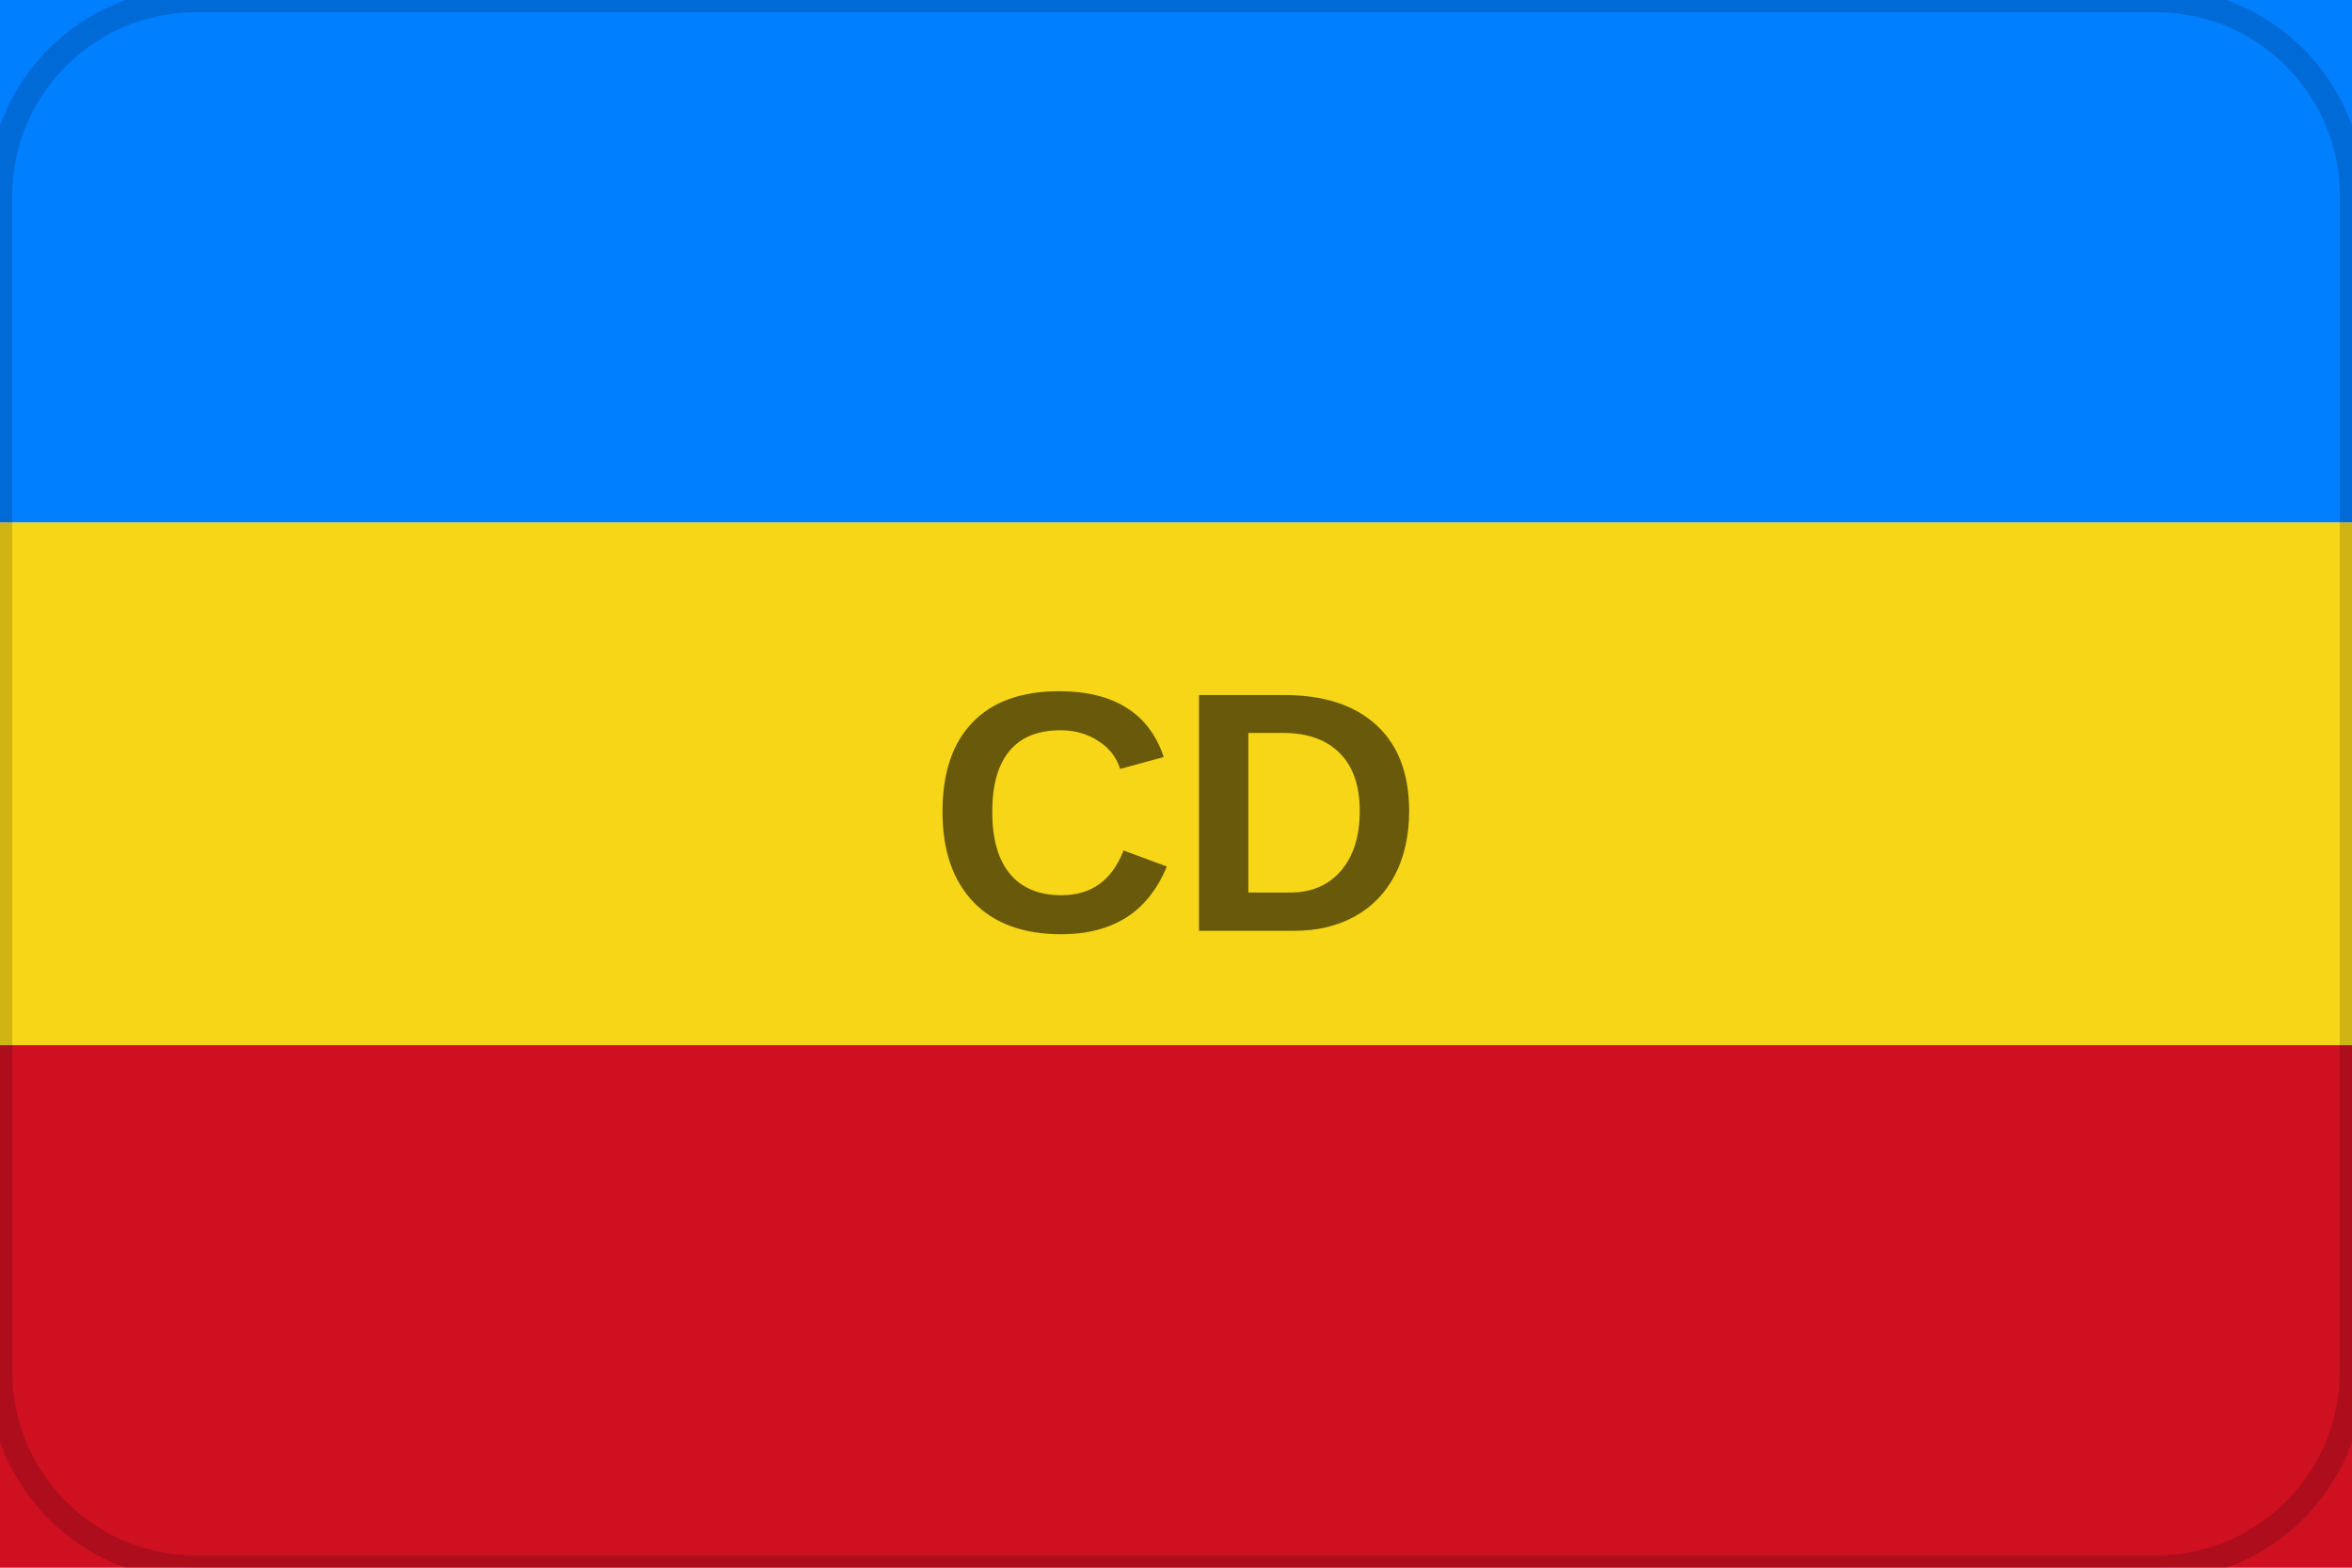
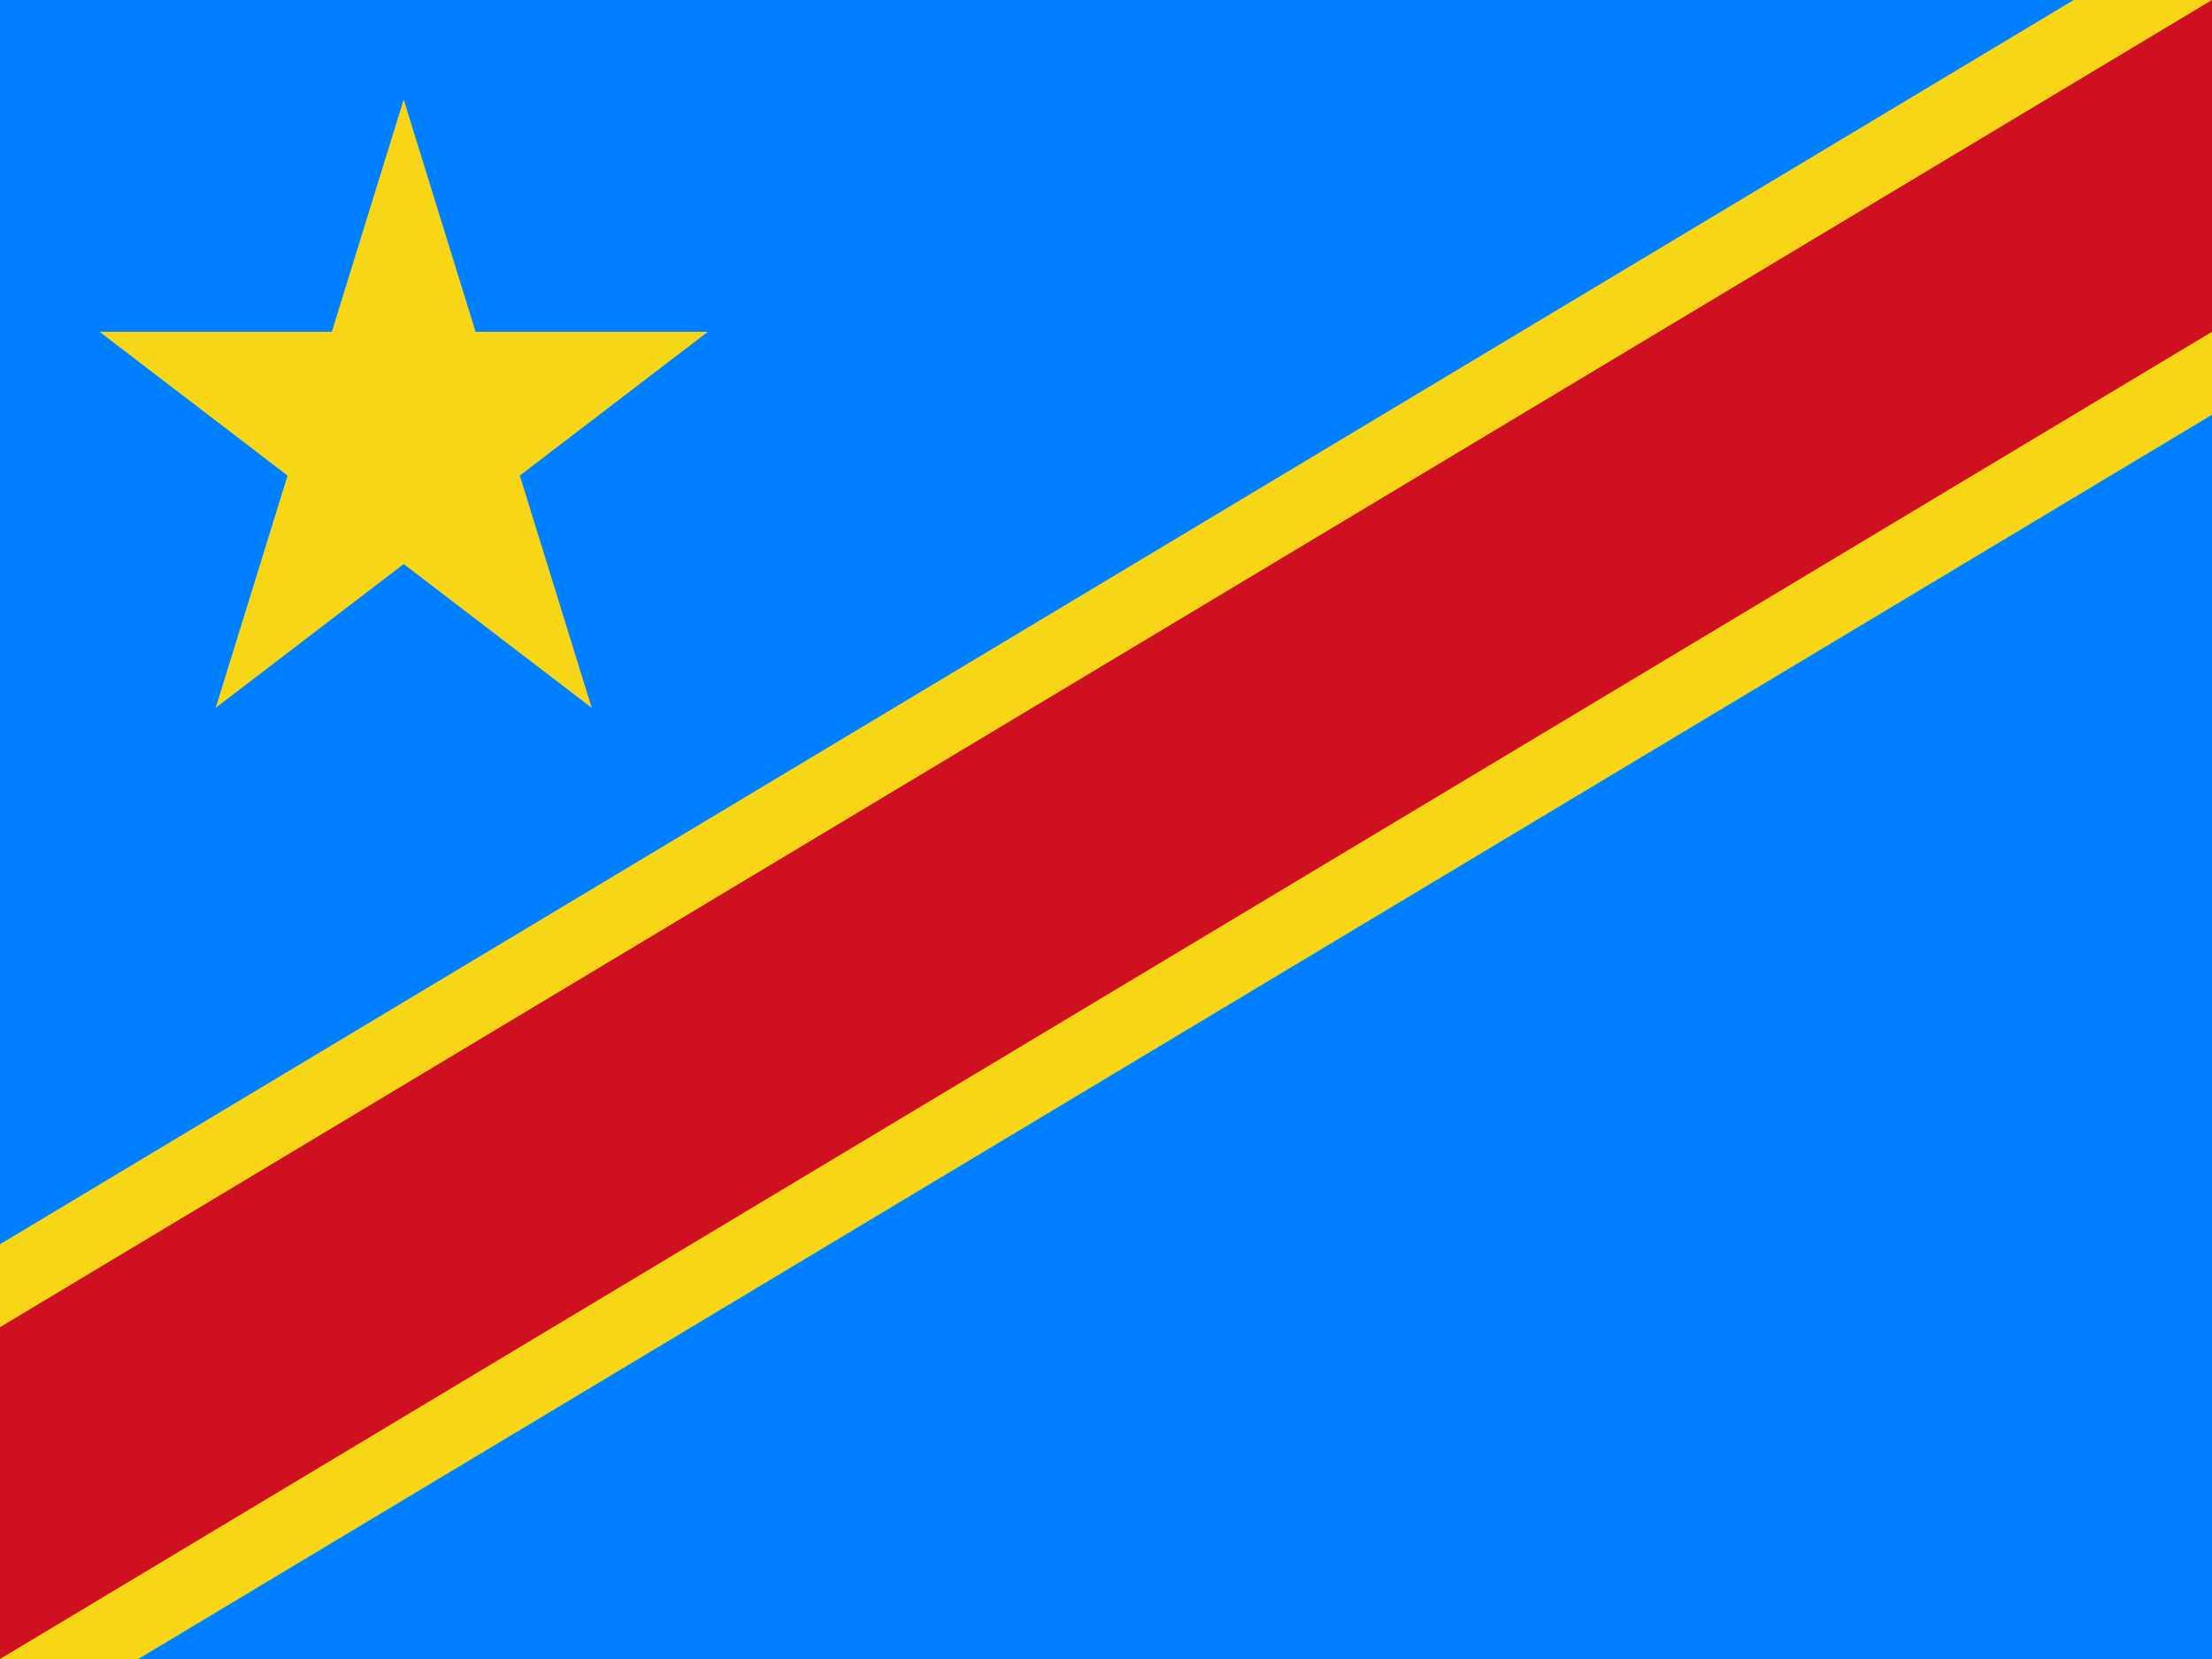
- <svg xmlns="http://www.w3.org/2000/svg" width="96" height="64" viewBox="0 0 96 64">
-   <rect width="96" height="64" rx="8" fill="#f8fafc" />
-   <rect y="0" width="96" height="21.333" fill="#007fff" />
-   <rect y="21.333" width="96" height="21.333" fill="#f7d618" />
-   <rect y="42.667" width="96" height="21.333" fill="#ce1021" />
-   <rect width="96" height="64" rx="8" fill="none" stroke="rgba(0,0,0,.16)" />
-   <text x="48" y="38" text-anchor="middle" font-family="Arial, sans-serif" font-size="14" font-weight="700" fill="rgba(0,0,0,.58)">CD</text>
+ <svg xmlns="http://www.w3.org/2000/svg" width="800" height="600">
+   <path style="fill:#007fff" d="M0 0h800v600H0z" />
+   <path d="M36 120h84l26-84 26 84h84l-68 52 26 84-68-52-68 52 26-84-68-52zM750 0 0 450v150h50l750-450V0h-50" style="fill:#f7d618" />
+   <path d="M800 0 0 480v120l800-480V0" style="fill:#ce1021" />
</svg>
